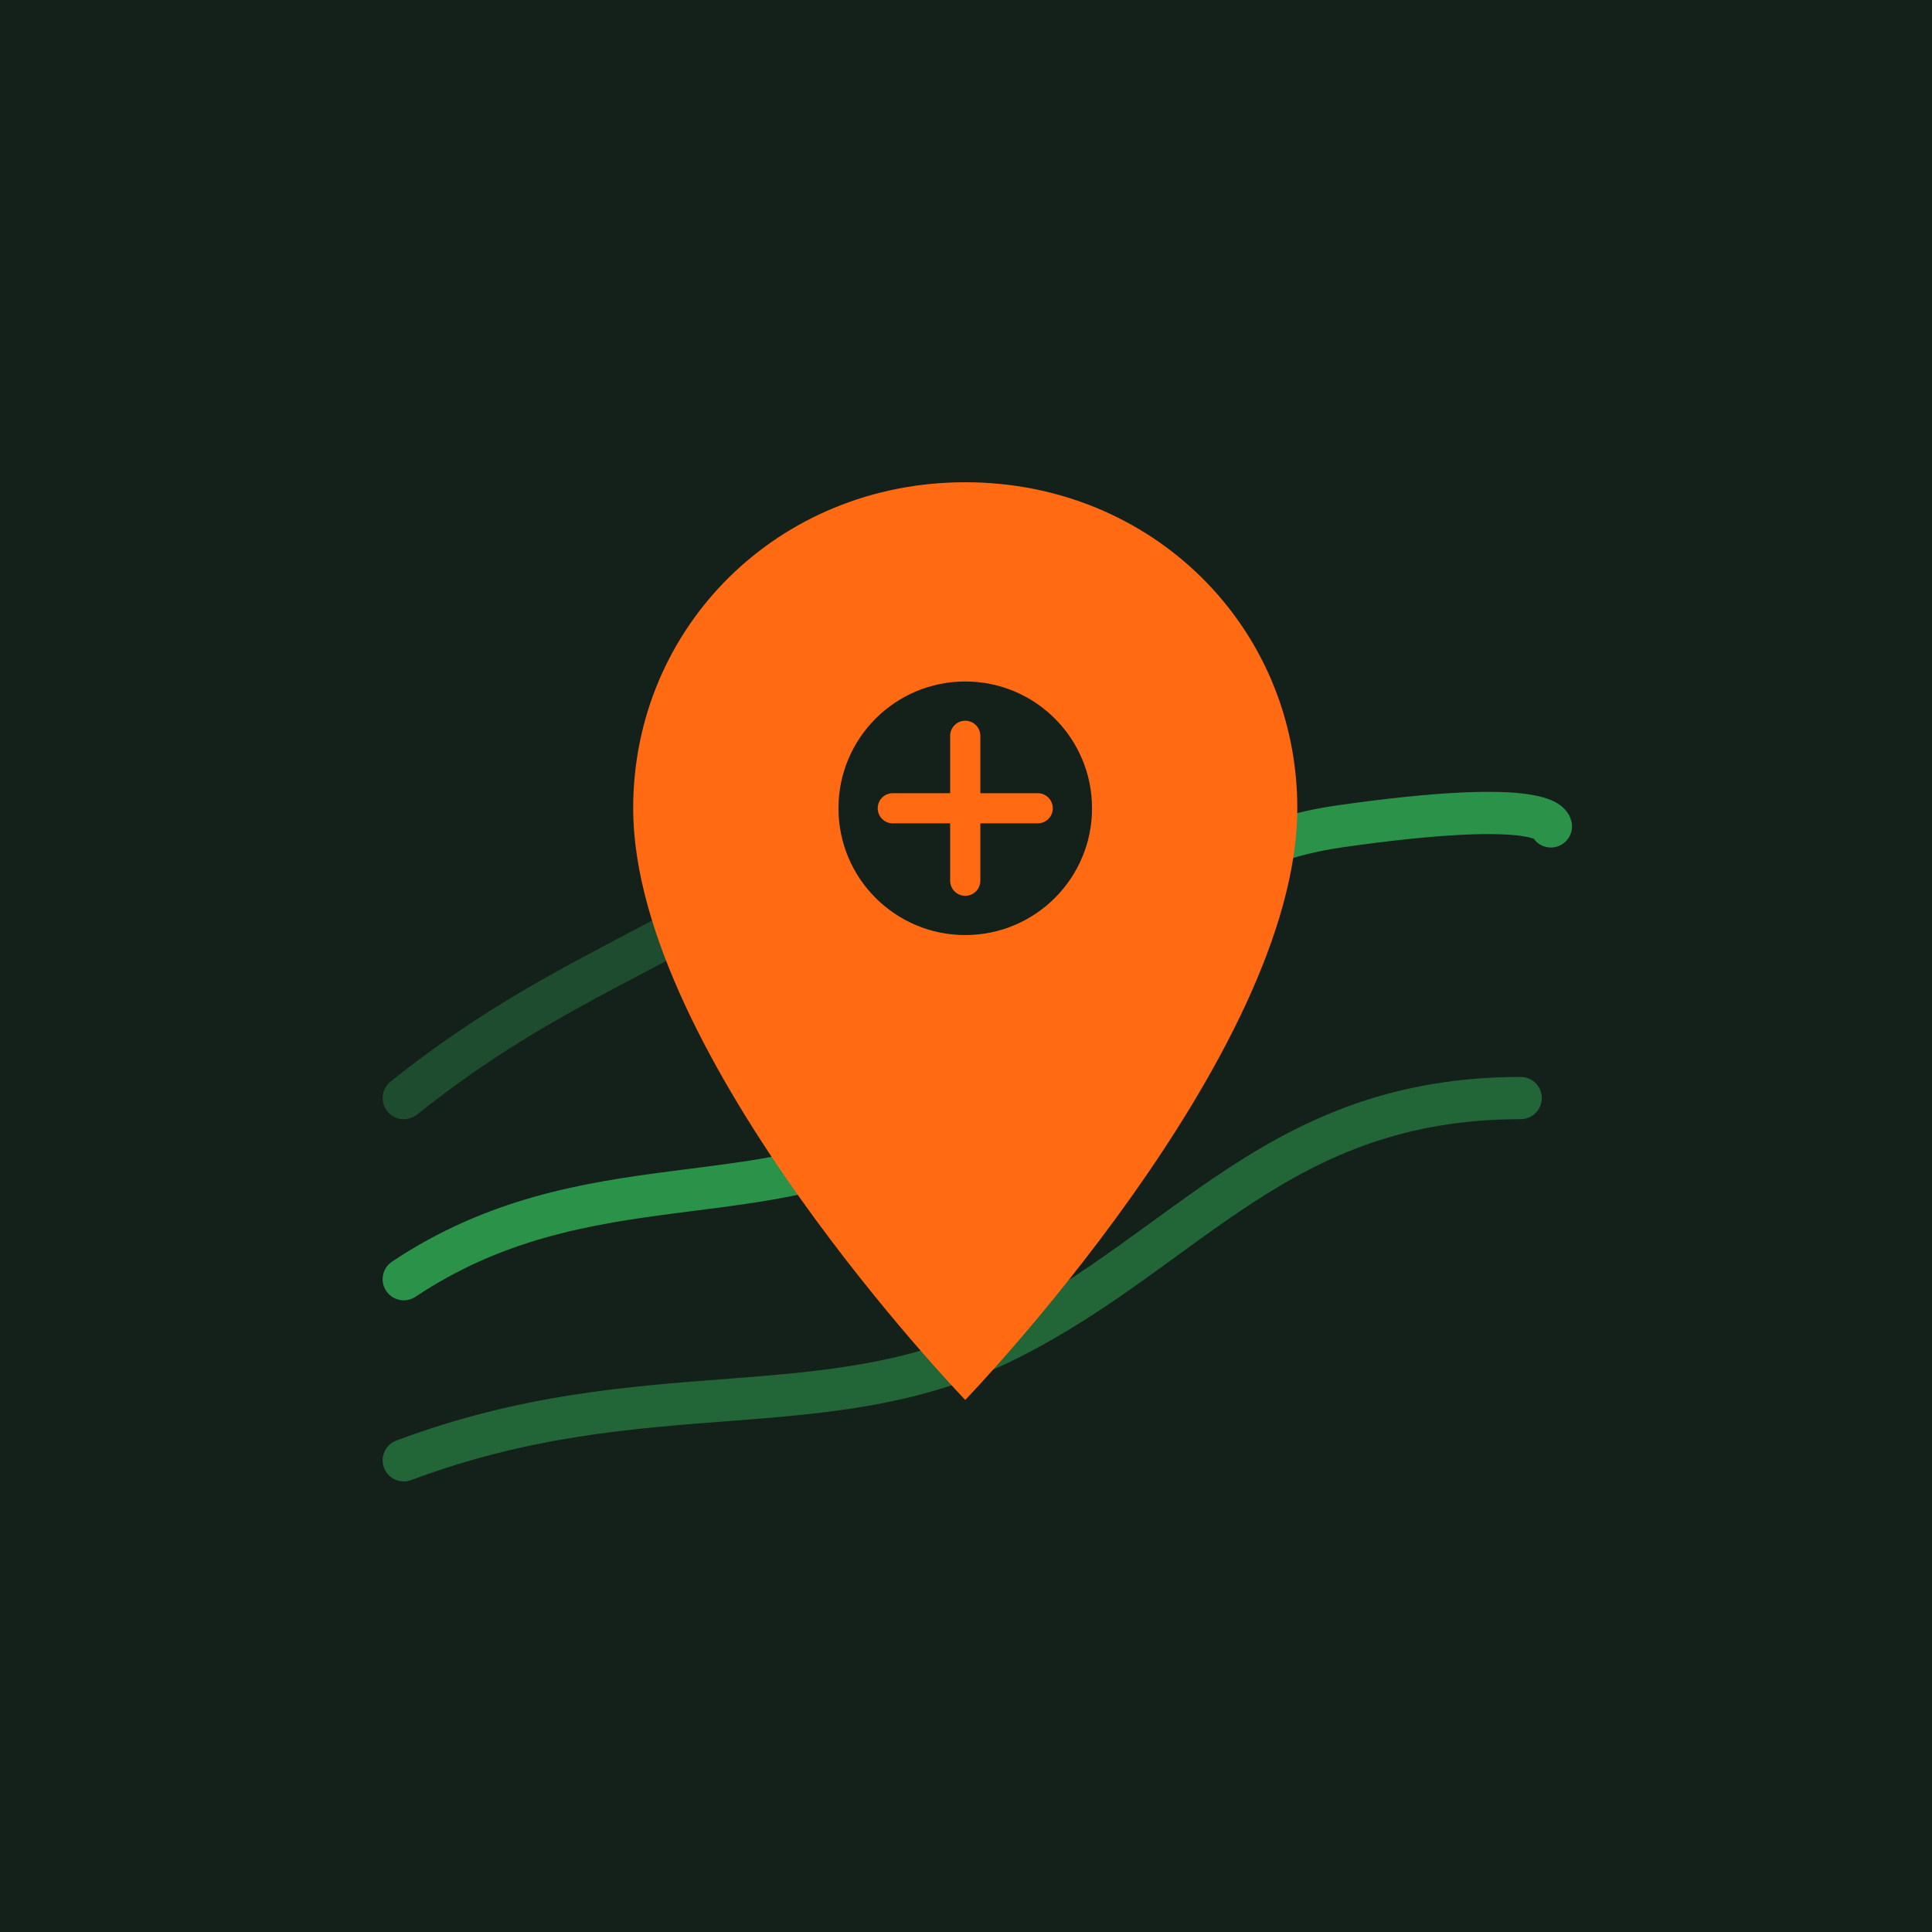
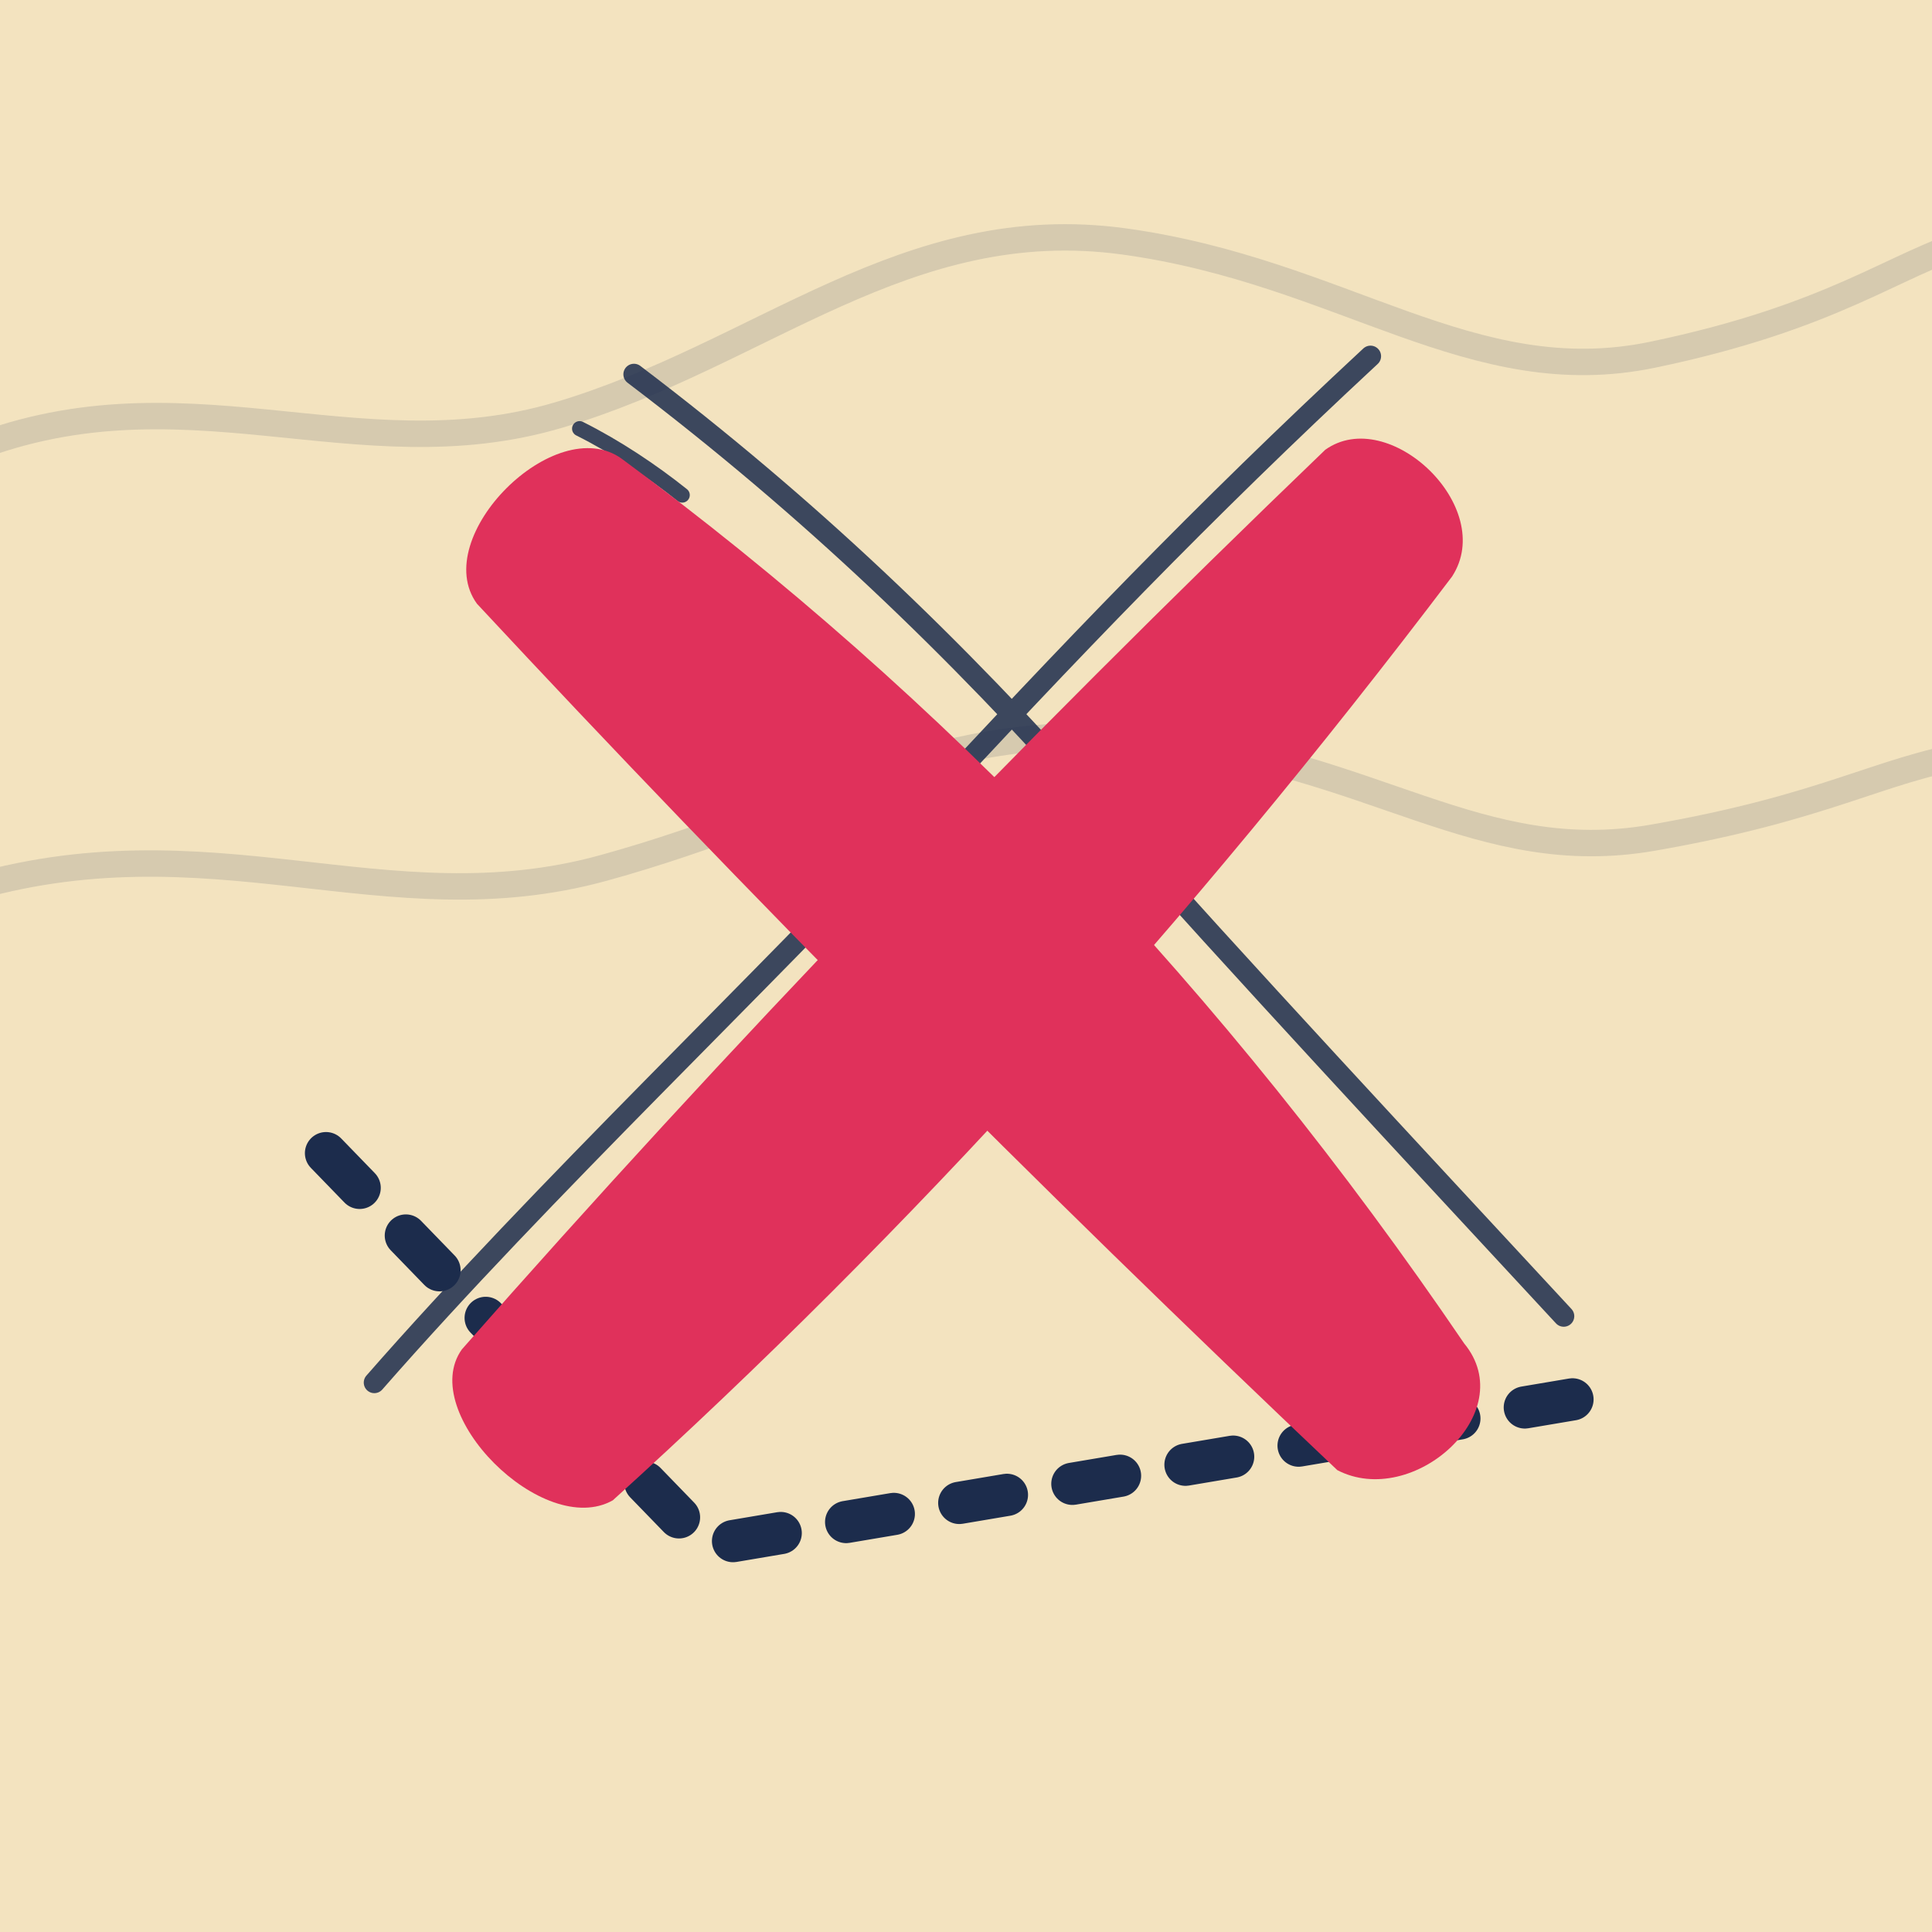
<svg xmlns="http://www.w3.org/2000/svg" viewBox="0 0 512 512">
-   <rect width="512" height="512" fill="#14201a" />
-   <g transform="translate(51 51) scale(0.8)">
-     <g fill="none" stroke="#2e9e4f" stroke-width="14" stroke-linecap="round" opacity="0.9">
-       <path d="M70 360c60-40 120-20 170-50s70-90 140-100 70 0 70 0" />
-       <path d="M70 420c80-30 140-10 200-40s90-80 170-80" opacity="0.6" />
-       <path d="M70 300c50-40 90-50 130-80s50-80 110-100" opacity="0.4" />
+   <rect width="512" height="512" fill="#f3e3bf" />
+   <g fill="none" stroke="#1c2c4c" stroke-linecap="round" opacity="0.14" stroke-width="7">
+     <path d="M-10 120c58-24 104 6 158-10s92-54 150-46 92 40 140 30 64-24 84-30" />
+     <path d="M-10 236c66-20 112 10 170-6s88-40 146-34 86 34 132 26 60-18 84-22" />
+   </g>
+   <g transform="translate(51.2 51.2) scale(0.8)">
+     <path d="M44 318 L170 448 L478 396" fill="none" stroke="#1c2c4c" stroke-width="14" stroke-linecap="round" stroke-linejoin="round" stroke-dasharray="16 22" />
+     <g fill="none" stroke="#1c2c4c" stroke-linecap="round" stroke-width="7" opacity="0.85">
+       <path d="M146 60 C204 104 252 150 300 204 S 404 318 454 372" />
+       <path d="M390 54 C334 106 290 152 240 206 S 116 330 60 394" />
+       <path d="M128 78 C140 84 152 92 162 100" stroke-width="5" />
    </g>
-     <path d="M256 96c-62 0-110 48-110 108 0 82 110 196 110 196s110-114 110-196c0-60-48-108-110-108z" fill="#ff6a13" />
-     <circle cx="256" cy="204" r="42" fill="#14201a" />
-     <path d="M256 180v48M232 204h48" stroke="#ff6a13" stroke-width="10" stroke-linecap="round" />
+     <g fill="#e0315b">
+       <path d="M142 88 Q302 206 421 381 C440 404 404 436 379 423 Q228 280 94 136 C78 114 120 72 142 88 Z" />
+       <path d="M375 85 Q220 234 89 383 C74 404 116 446 139 433 Q286 300 417 127 C432 104 396 70 375 85 Z" />
+     </g>
  </g>
</svg>
